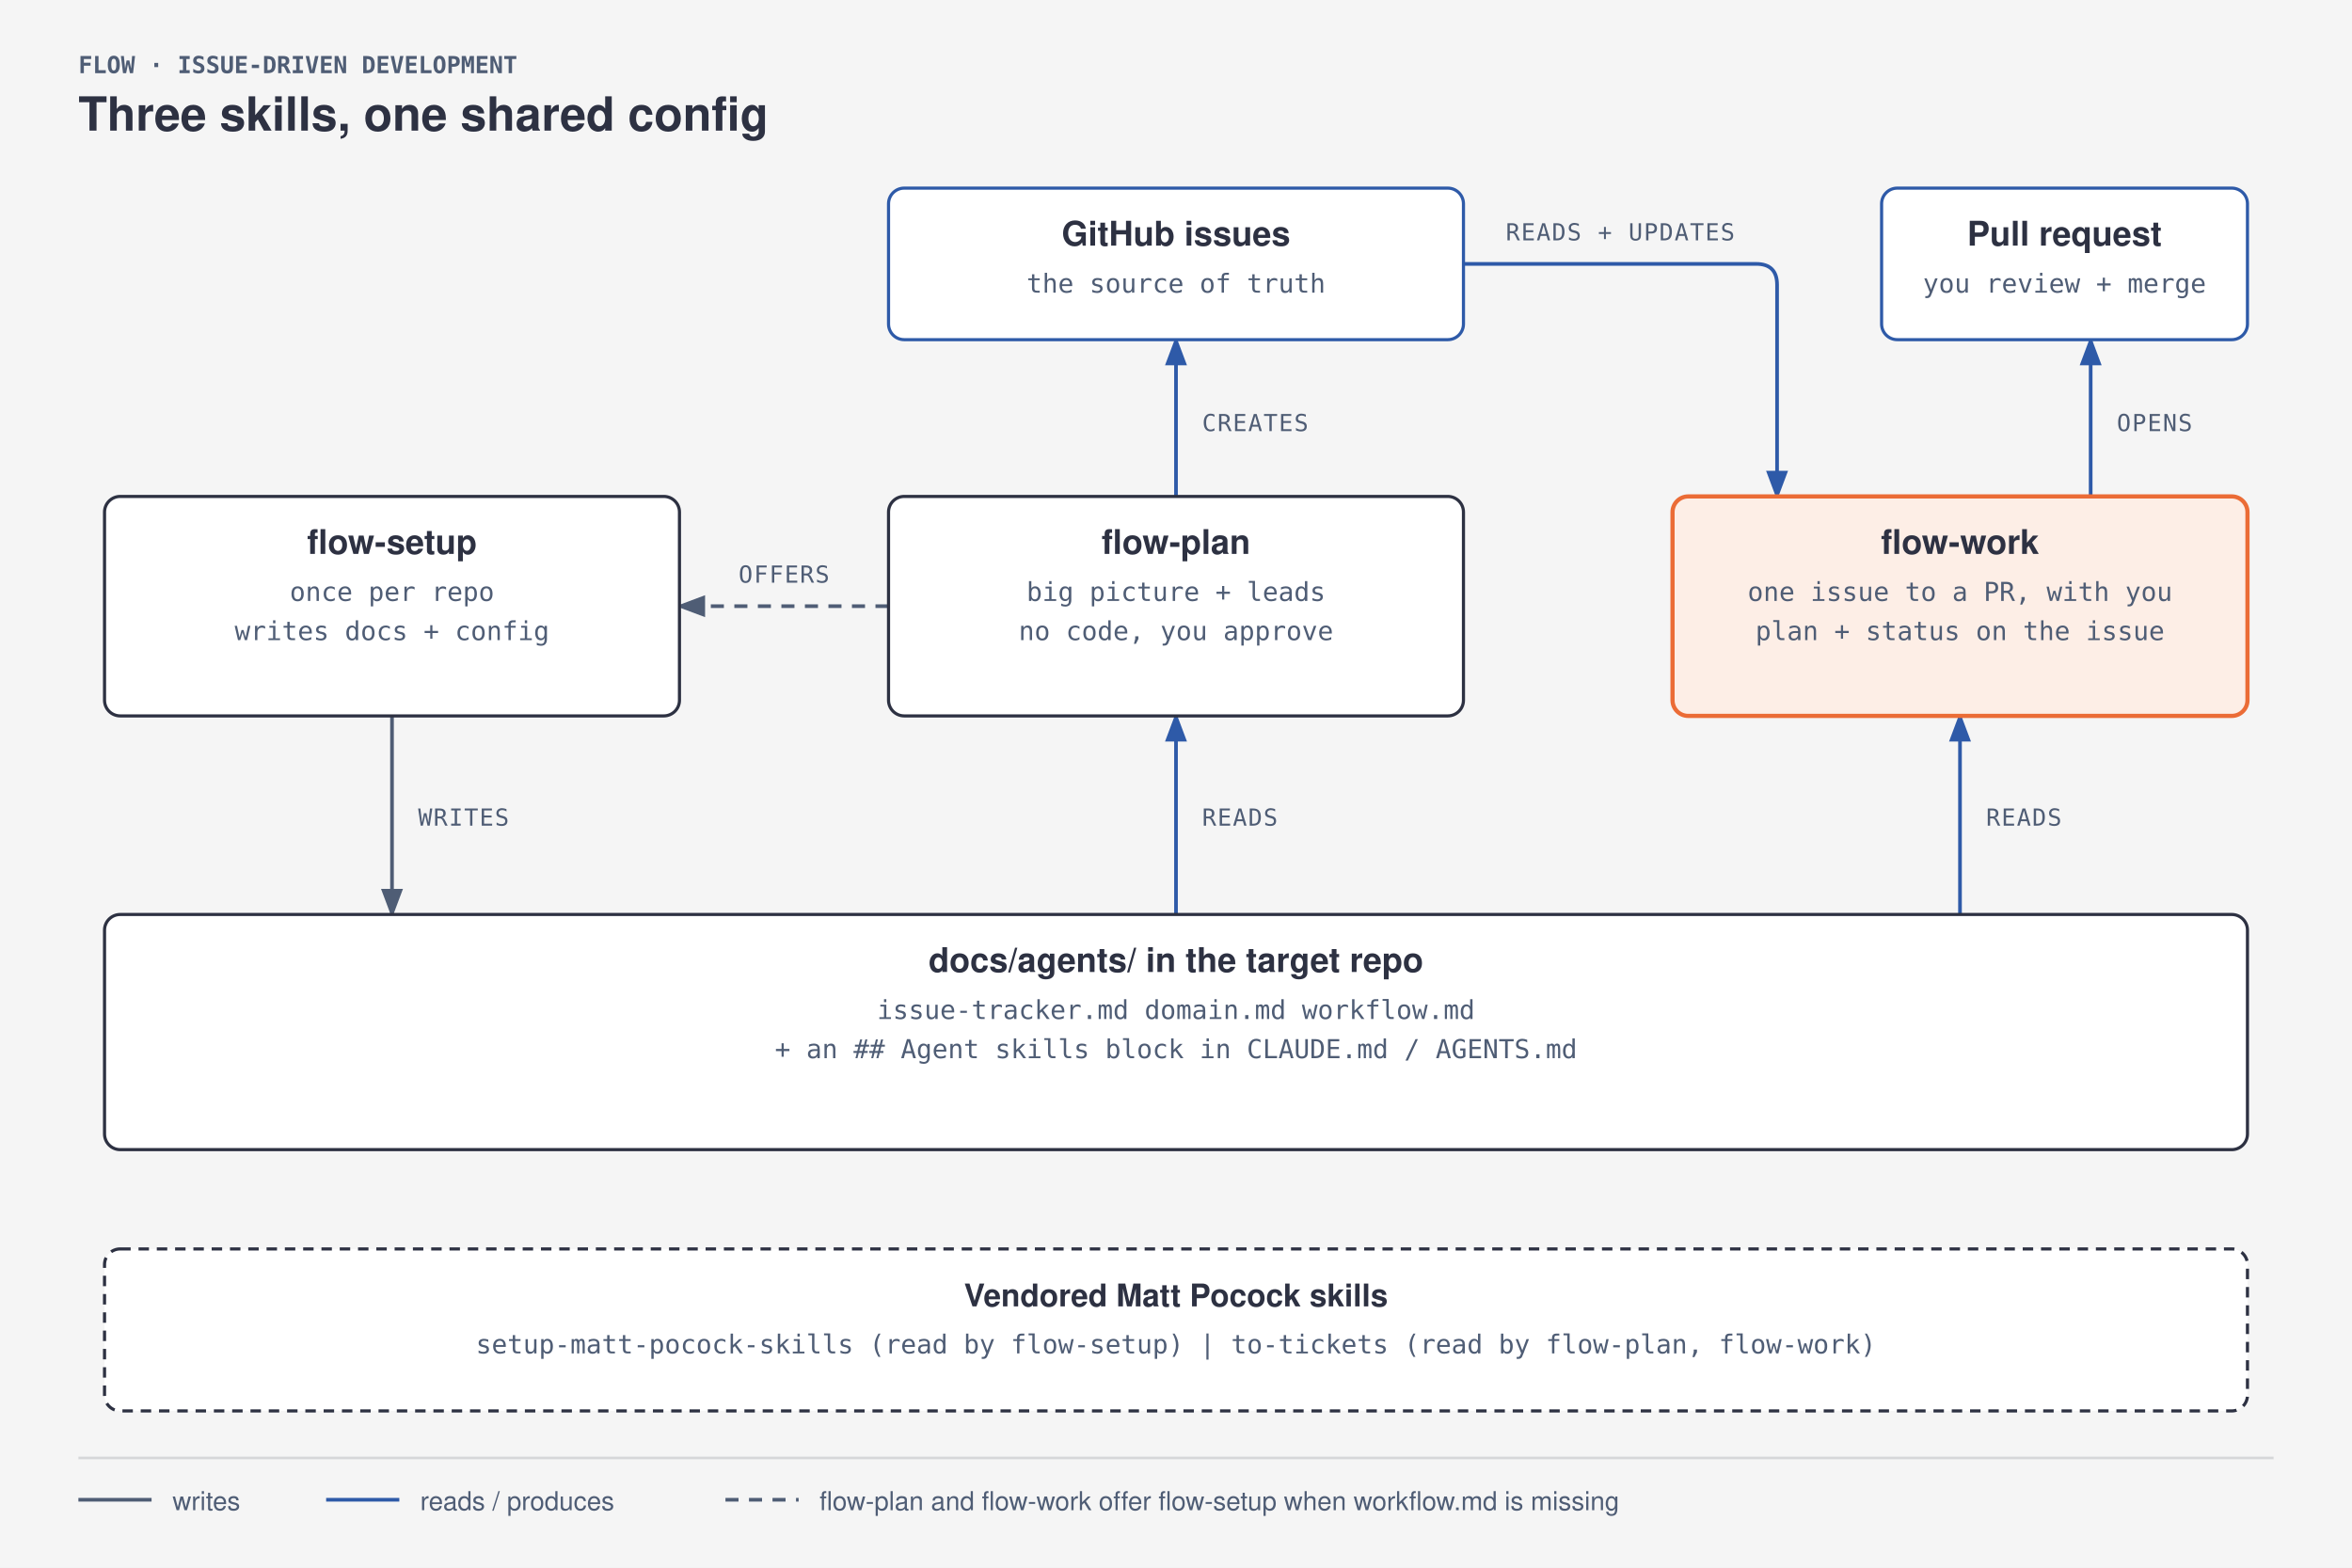
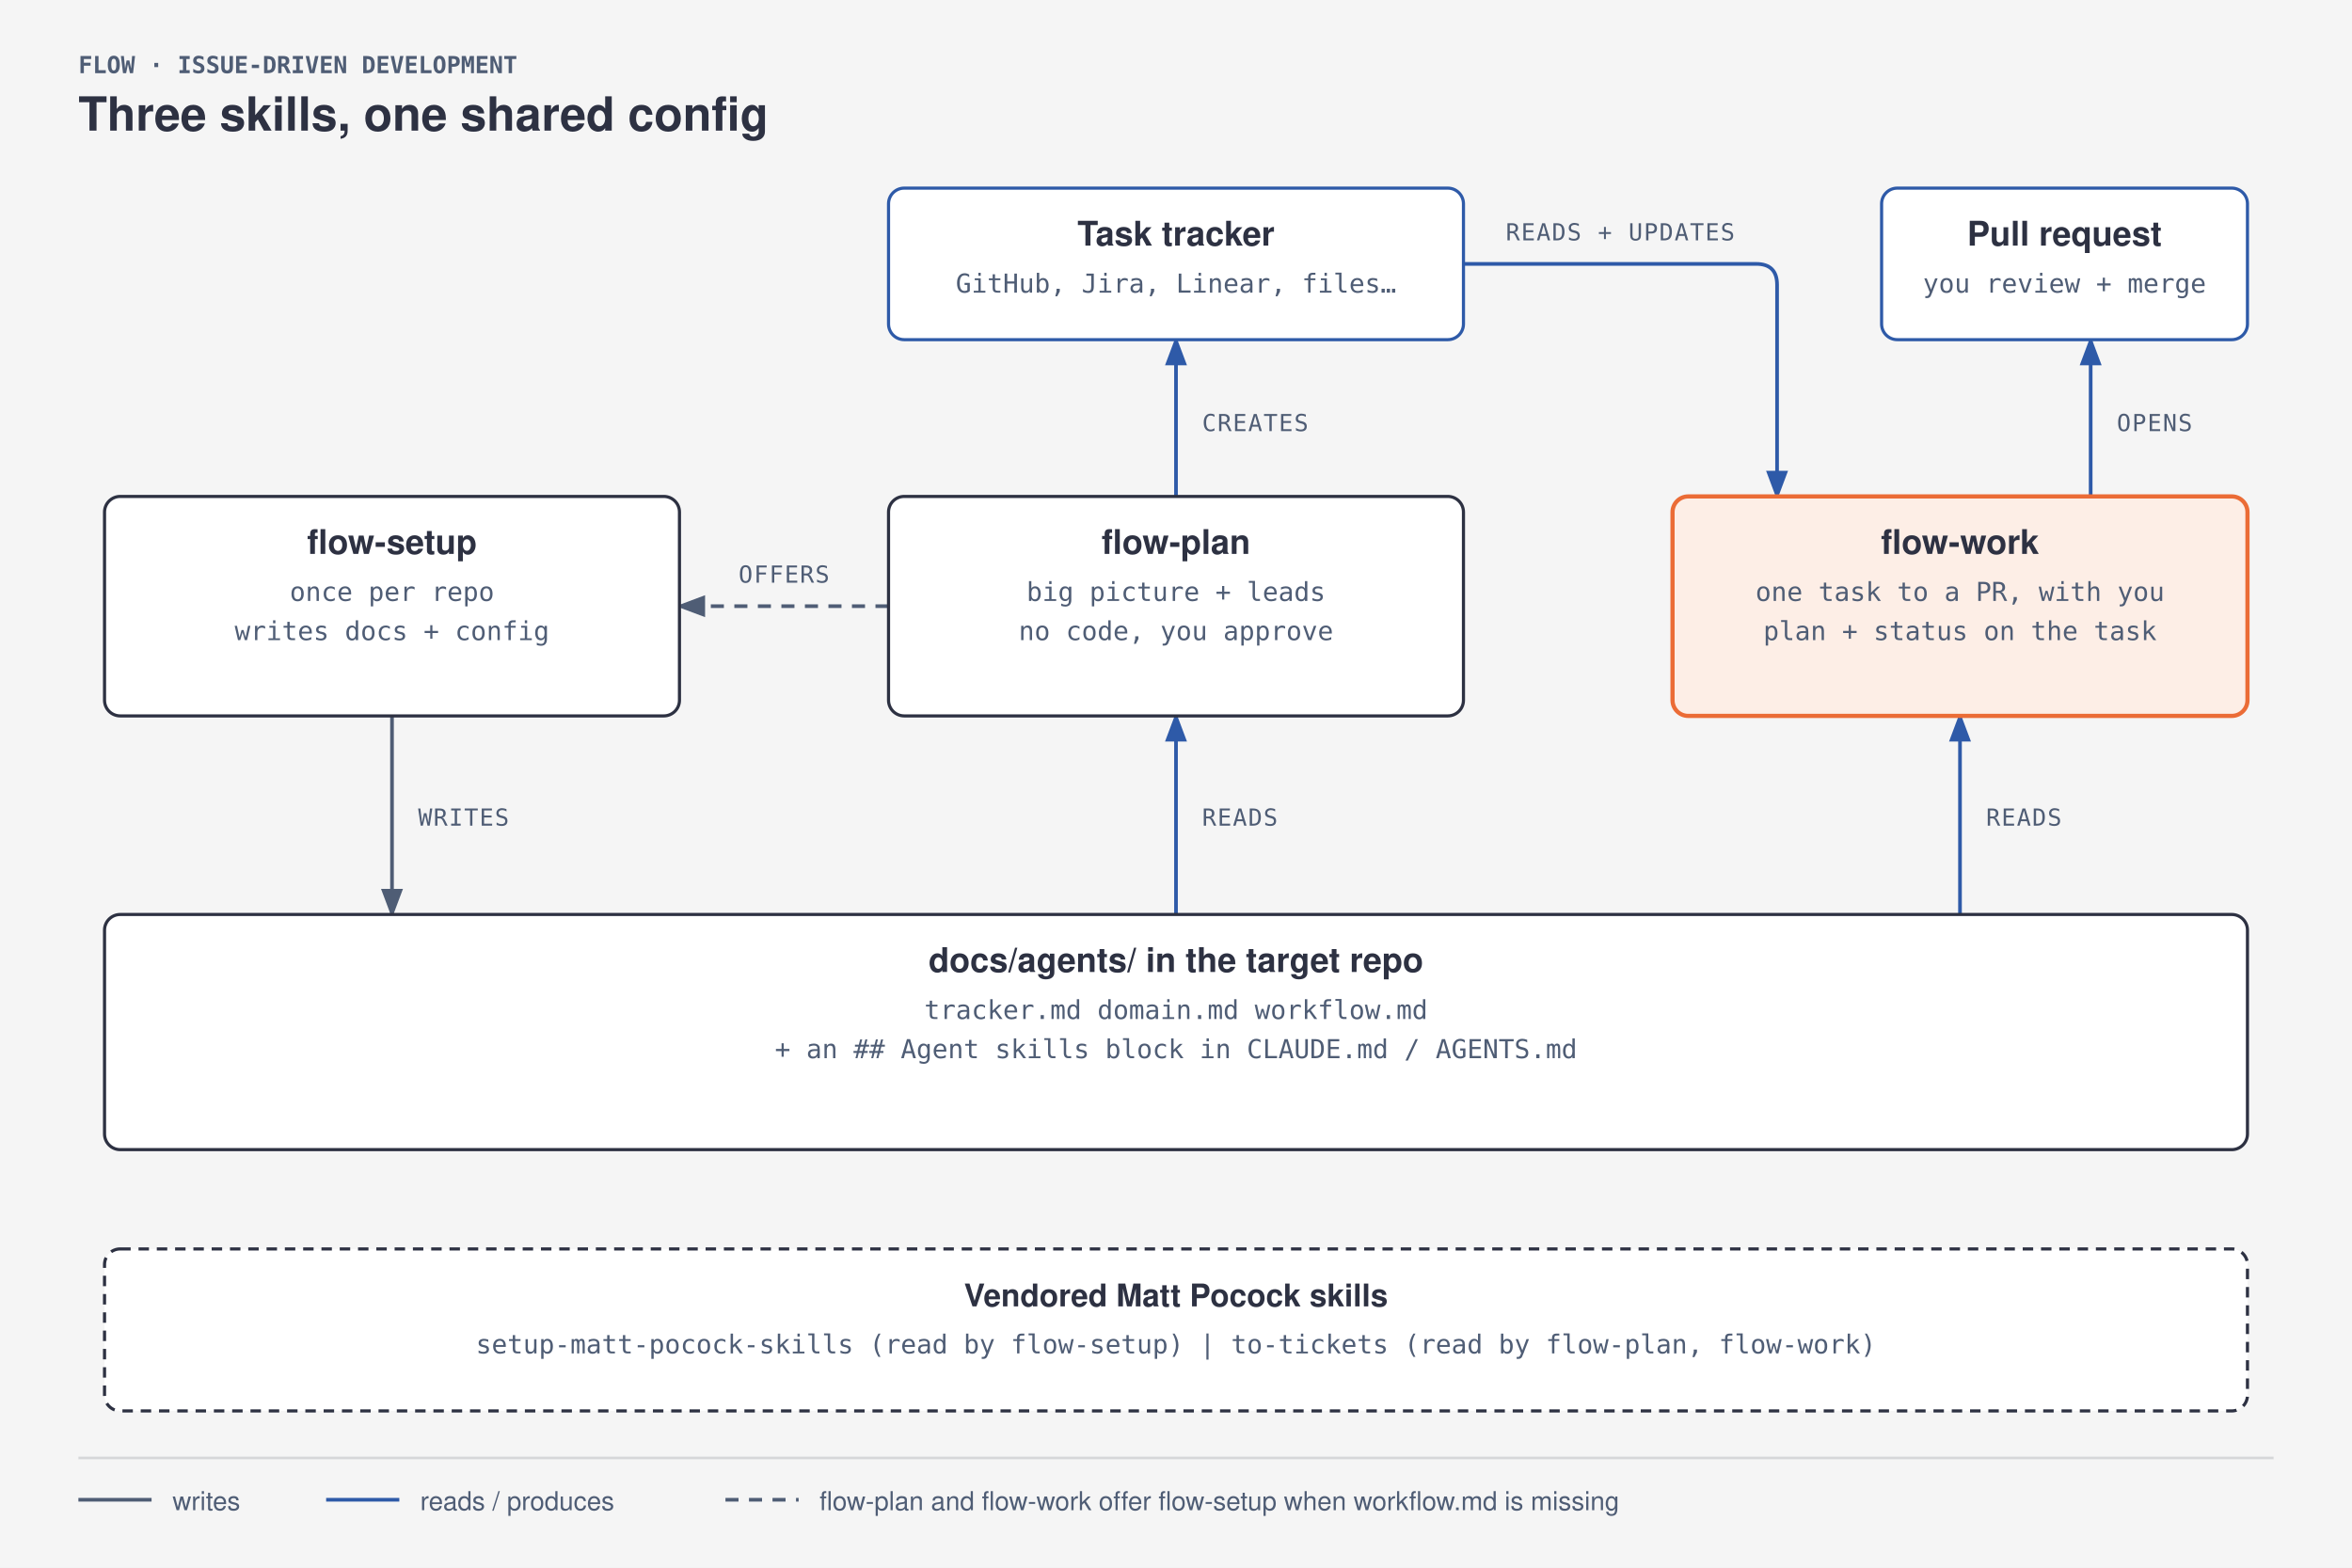
<svg xmlns="http://www.w3.org/2000/svg" viewBox="0 0 900 600" width="900" height="600" role="img" aria-labelledby="overview-title overview-desc">
  <defs>
    <marker id="overview-a" markerWidth="8" markerHeight="6" refX="7" refY="3" orient="auto">
      <polygon points="0 0,8 3,0 6" fill="#4f5d75" />
    </marker>
    <marker id="overview-as" markerWidth="8" markerHeight="6" refX="7" refY="3" orient="auto-start-reverse">
      <polygon points="0 0,8 3,0 6" fill="#4f5d75" />
    </marker>
    <marker id="overview-l" markerWidth="8" markerHeight="6" refX="7" refY="3" orient="auto">
      <polygon points="0 0,8 3,0 6" fill="#2e5aa8" />
    </marker>
    <marker id="overview-c" markerWidth="8" markerHeight="6" refX="7" refY="3" orient="auto">
      <polygon points="0 0,8 3,0 6" fill="#eb6c36" />
    </marker>
  </defs>
  <rect width="100%" height="100%" fill="#f5f5f5" />
  <path d="M450,190 L450,130" fill="none" stroke="#2e5aa8" stroke-width="1.4" marker-end="url(#overview-l)" />
  <rect x="456.0" y="156" width="51.4" height="13" rx="2" fill="#f5f5f5" />
  <text x="460" y="165" fill="#4f5d75" font-size="9" font-family="ui-monospace,'SF Mono',Menlo,Consolas,monospace" text-anchor="start" letter-spacing="0.05em">CREATES</text>
  <path d="M560,101 L672.0,101.0 Q680,101 680.0,109.0 L680,190" fill="none" stroke="#2e5aa8" stroke-width="1.4" marker-end="url(#overview-l)" />
  <rect x="569.5" y="83" width="101.0" height="13" rx="2" fill="#f5f5f5" />
  <text x="620" y="92" fill="#4f5d75" font-size="9" font-family="ui-monospace,'SF Mono',Menlo,Consolas,monospace" text-anchor="middle" letter-spacing="0.05em">READS + UPDATES</text>
  <path d="M800,190 L800,130" fill="none" stroke="#2e5aa8" stroke-width="1.4" marker-end="url(#overview-l)" />
  <rect x="806.0" y="156" width="39.0" height="13" rx="2" fill="#f5f5f5" />
  <text x="810" y="165" fill="#4f5d75" font-size="9" font-family="ui-monospace,'SF Mono',Menlo,Consolas,monospace" text-anchor="start" letter-spacing="0.05em">OPENS</text>
  <path d="M150,274 L150,350" fill="none" stroke="#4f5d75" stroke-width="1.4" marker-end="url(#overview-a)" />
  <rect x="156.0" y="307" width="45.2" height="13" rx="2" fill="#f5f5f5" />
  <text x="160" y="316" fill="#4f5d75" font-size="9" font-family="ui-monospace,'SF Mono',Menlo,Consolas,monospace" text-anchor="start" letter-spacing="0.05em">WRITES</text>
  <path d="M450,350 L450,274" fill="none" stroke="#2e5aa8" stroke-width="1.4" marker-end="url(#overview-l)" />
  <rect x="456.0" y="307" width="39.0" height="13" rx="2" fill="#f5f5f5" />
  <text x="460" y="316" fill="#4f5d75" font-size="9" font-family="ui-monospace,'SF Mono',Menlo,Consolas,monospace" text-anchor="start" letter-spacing="0.05em">READS</text>
  <path d="M750,350 L750,274" fill="none" stroke="#2e5aa8" stroke-width="1.4" marker-end="url(#overview-l)" />
  <rect x="756.0" y="307" width="39.0" height="13" rx="2" fill="#f5f5f5" />
  <text x="760" y="316" fill="#4f5d75" font-size="9" font-family="ui-monospace,'SF Mono',Menlo,Consolas,monospace" text-anchor="start" letter-spacing="0.05em">READS</text>
  <path d="M340,232 L260,232" fill="none" stroke="#4f5d75" stroke-width="1.4" stroke-dasharray="5,4" marker-end="url(#overview-a)" />
  <rect x="277.4" y="214" width="45.2" height="13" rx="2" fill="#f5f5f5" />
  <text x="300" y="223" fill="#4f5d75" font-size="9" font-family="ui-monospace,'SF Mono',Menlo,Consolas,monospace" text-anchor="middle" letter-spacing="0.05em">OFFERS</text>
  <line x1="30" y1="558" x2="870" y2="558" stroke="rgba(45,49,66,0.15)" />
  <line x1="30" y1="574" x2="58" y2="574" stroke="#4f5d75" stroke-width="1.4" />
  <line x1="124.8" y1="574" x2="152.8" y2="574" stroke="#2e5aa8" stroke-width="1.4" />
  <line x1="277.6" y1="574" x2="305.6" y2="574" stroke="#4f5d75" stroke-width="1.4" stroke-dasharray="5,4" />
  <text x="30" y="28" fill="#4f5d75" font-size="9" font-weight="600" font-family="ui-monospace,'SF Mono',Menlo,Consolas,monospace" text-anchor="start">FLOW · ISSUE-DRIVEN DEVELOPMENT</text>
  <text x="30" y="50" fill="#2d3142" font-size="18" font-weight="700" font-family="-apple-system,'Segoe UI',Helvetica,Arial,sans-serif" text-anchor="start">Three skills, one shared config</text>
  <rect x="340" y="72" width="220" height="58" rx="6" fill="#f5f5f5" />
  <rect x="340" y="72" width="220" height="58" rx="6" fill="#fff" stroke="#2e5aa8" stroke-width="1.2" />
-   <text x="450.0" y="94" fill="#2d3142" font-size="13" font-weight="700" font-family="-apple-system,'Segoe UI',Helvetica,Arial,sans-serif" text-anchor="middle">GitHub issues</text>
-   <text x="450.0" y="112" fill="#4f5d75" font-size="10" font-weight="400" font-family="ui-monospace,'SF Mono',Menlo,Consolas,monospace" text-anchor="middle">the source of truth</text>
+   <text x="450.0" y="94" fill="#2d3142" font-size="13" font-weight="700" font-family="-apple-system,'Segoe UI',Helvetica,Arial,sans-serif" text-anchor="middle">Task tracker</text>
+   <text x="450.0" y="112" fill="#4f5d75" font-size="10" font-weight="400" font-family="ui-monospace,'SF Mono',Menlo,Consolas,monospace" text-anchor="middle">GitHub, Jira, Linear, files…</text>
  <rect x="720" y="72" width="140" height="58" rx="6" fill="#f5f5f5" />
  <rect x="720" y="72" width="140" height="58" rx="6" fill="#fff" stroke="#2e5aa8" stroke-width="1.2" />
  <text x="790.0" y="94" fill="#2d3142" font-size="13" font-weight="700" font-family="-apple-system,'Segoe UI',Helvetica,Arial,sans-serif" text-anchor="middle">Pull request</text>
  <text x="790.0" y="112" fill="#4f5d75" font-size="10" font-weight="400" font-family="ui-monospace,'SF Mono',Menlo,Consolas,monospace" text-anchor="middle">you review + merge</text>
  <rect x="40" y="190" width="220" height="84" rx="6" fill="#f5f5f5" />
  <rect x="40" y="190" width="220" height="84" rx="6" fill="#fff" stroke="#2d3142" stroke-width="1.2" />
  <text x="150.0" y="212" fill="#2d3142" font-size="13" font-weight="700" font-family="-apple-system,'Segoe UI',Helvetica,Arial,sans-serif" text-anchor="middle">flow-setup</text>
  <text x="150.0" y="230" fill="#4f5d75" font-size="10" font-weight="400" font-family="ui-monospace,'SF Mono',Menlo,Consolas,monospace" text-anchor="middle">once per repo</text>
  <text x="150.0" y="245" fill="#4f5d75" font-size="10" font-weight="400" font-family="ui-monospace,'SF Mono',Menlo,Consolas,monospace" text-anchor="middle">writes docs + config</text>
  <rect x="340" y="190" width="220" height="84" rx="6" fill="#f5f5f5" />
  <rect x="340" y="190" width="220" height="84" rx="6" fill="#fff" stroke="#2d3142" stroke-width="1.2" />
  <text x="450.0" y="212" fill="#2d3142" font-size="13" font-weight="700" font-family="-apple-system,'Segoe UI',Helvetica,Arial,sans-serif" text-anchor="middle">flow-plan</text>
  <text x="450.0" y="230" fill="#4f5d75" font-size="10" font-weight="400" font-family="ui-monospace,'SF Mono',Menlo,Consolas,monospace" text-anchor="middle">big picture + leads</text>
  <text x="450.0" y="245" fill="#4f5d75" font-size="10" font-weight="400" font-family="ui-monospace,'SF Mono',Menlo,Consolas,monospace" text-anchor="middle">no code, you approve</text>
  <rect x="640" y="190" width="220" height="84" rx="6" fill="#f5f5f5" />
  <rect x="640" y="190" width="220" height="84" rx="6" fill="#fdeee6" stroke="#eb6c36" stroke-width="1.6" />
  <text x="750.0" y="212" fill="#2d3142" font-size="13" font-weight="700" font-family="-apple-system,'Segoe UI',Helvetica,Arial,sans-serif" text-anchor="middle">flow-work</text>
-   <text x="750.0" y="230" fill="#4f5d75" font-size="10" font-weight="400" font-family="ui-monospace,'SF Mono',Menlo,Consolas,monospace" text-anchor="middle">one issue to a PR, with you</text>
-   <text x="750.0" y="245" fill="#4f5d75" font-size="10" font-weight="400" font-family="ui-monospace,'SF Mono',Menlo,Consolas,monospace" text-anchor="middle">plan + status on the issue</text>
+   <text x="750.0" y="230" fill="#4f5d75" font-size="10" font-weight="400" font-family="ui-monospace,'SF Mono',Menlo,Consolas,monospace" text-anchor="middle">one task to a PR, with you</text>
+   <text x="750.0" y="245" fill="#4f5d75" font-size="10" font-weight="400" font-family="ui-monospace,'SF Mono',Menlo,Consolas,monospace" text-anchor="middle">plan + status on the task</text>
  <rect x="40" y="350" width="820" height="90" rx="6" fill="#f5f5f5" />
  <rect x="40" y="350" width="820" height="90" rx="6" fill="#fff" stroke="#2d3142" stroke-width="1.2" />
  <text x="450.0" y="372" fill="#2d3142" font-size="13" font-weight="700" font-family="-apple-system,'Segoe UI',Helvetica,Arial,sans-serif" text-anchor="middle">docs/agents/ in the target repo</text>
-   <text x="450.0" y="390" fill="#4f5d75" font-size="10" font-weight="400" font-family="ui-monospace,'SF Mono',Menlo,Consolas,monospace" text-anchor="middle">issue-tracker.md   domain.md   workflow.md</text>
+   <text x="450.0" y="390" fill="#4f5d75" font-size="10" font-weight="400" font-family="ui-monospace,'SF Mono',Menlo,Consolas,monospace" text-anchor="middle">tracker.md   domain.md   workflow.md</text>
  <text x="450.0" y="405" fill="#4f5d75" font-size="10" font-weight="400" font-family="ui-monospace,'SF Mono',Menlo,Consolas,monospace" text-anchor="middle">+ an  ## Agent skills  block in CLAUDE.md / AGENTS.md</text>
  <rect x="40" y="478" width="820" height="62" rx="6" fill="#f5f5f5" />
  <rect x="40" y="478" width="820" height="62" rx="6" fill="#fff" stroke="#2d3142" stroke-width="1.2" stroke-dasharray="4,3" />
  <text x="450.0" y="500" fill="#2d3142" font-size="12" font-weight="700" font-family="-apple-system,'Segoe UI',Helvetica,Arial,sans-serif" text-anchor="middle">Vendored Matt Pocock skills</text>
  <text x="450.0" y="518" fill="#4f5d75" font-size="10" font-weight="400" font-family="ui-monospace,'SF Mono',Menlo,Consolas,monospace" text-anchor="middle">setup-matt-pocock-skills (read by flow-setup)  |  to-tickets (read by flow-plan, flow-work)</text>
  <text x="66" y="578" fill="#4f5d75" font-size="10" font-weight="400" font-family="-apple-system,'Segoe UI',Helvetica,Arial,sans-serif" text-anchor="start">writes</text>
  <text x="160.8" y="578" fill="#4f5d75" font-size="10" font-weight="400" font-family="-apple-system,'Segoe UI',Helvetica,Arial,sans-serif" text-anchor="start">reads / produces</text>
  <text x="313.6" y="578" fill="#4f5d75" font-size="10" font-weight="400" font-family="-apple-system,'Segoe UI',Helvetica,Arial,sans-serif" text-anchor="start">flow-plan and flow-work offer flow-setup when workflow.md is missing</text>
</svg>
